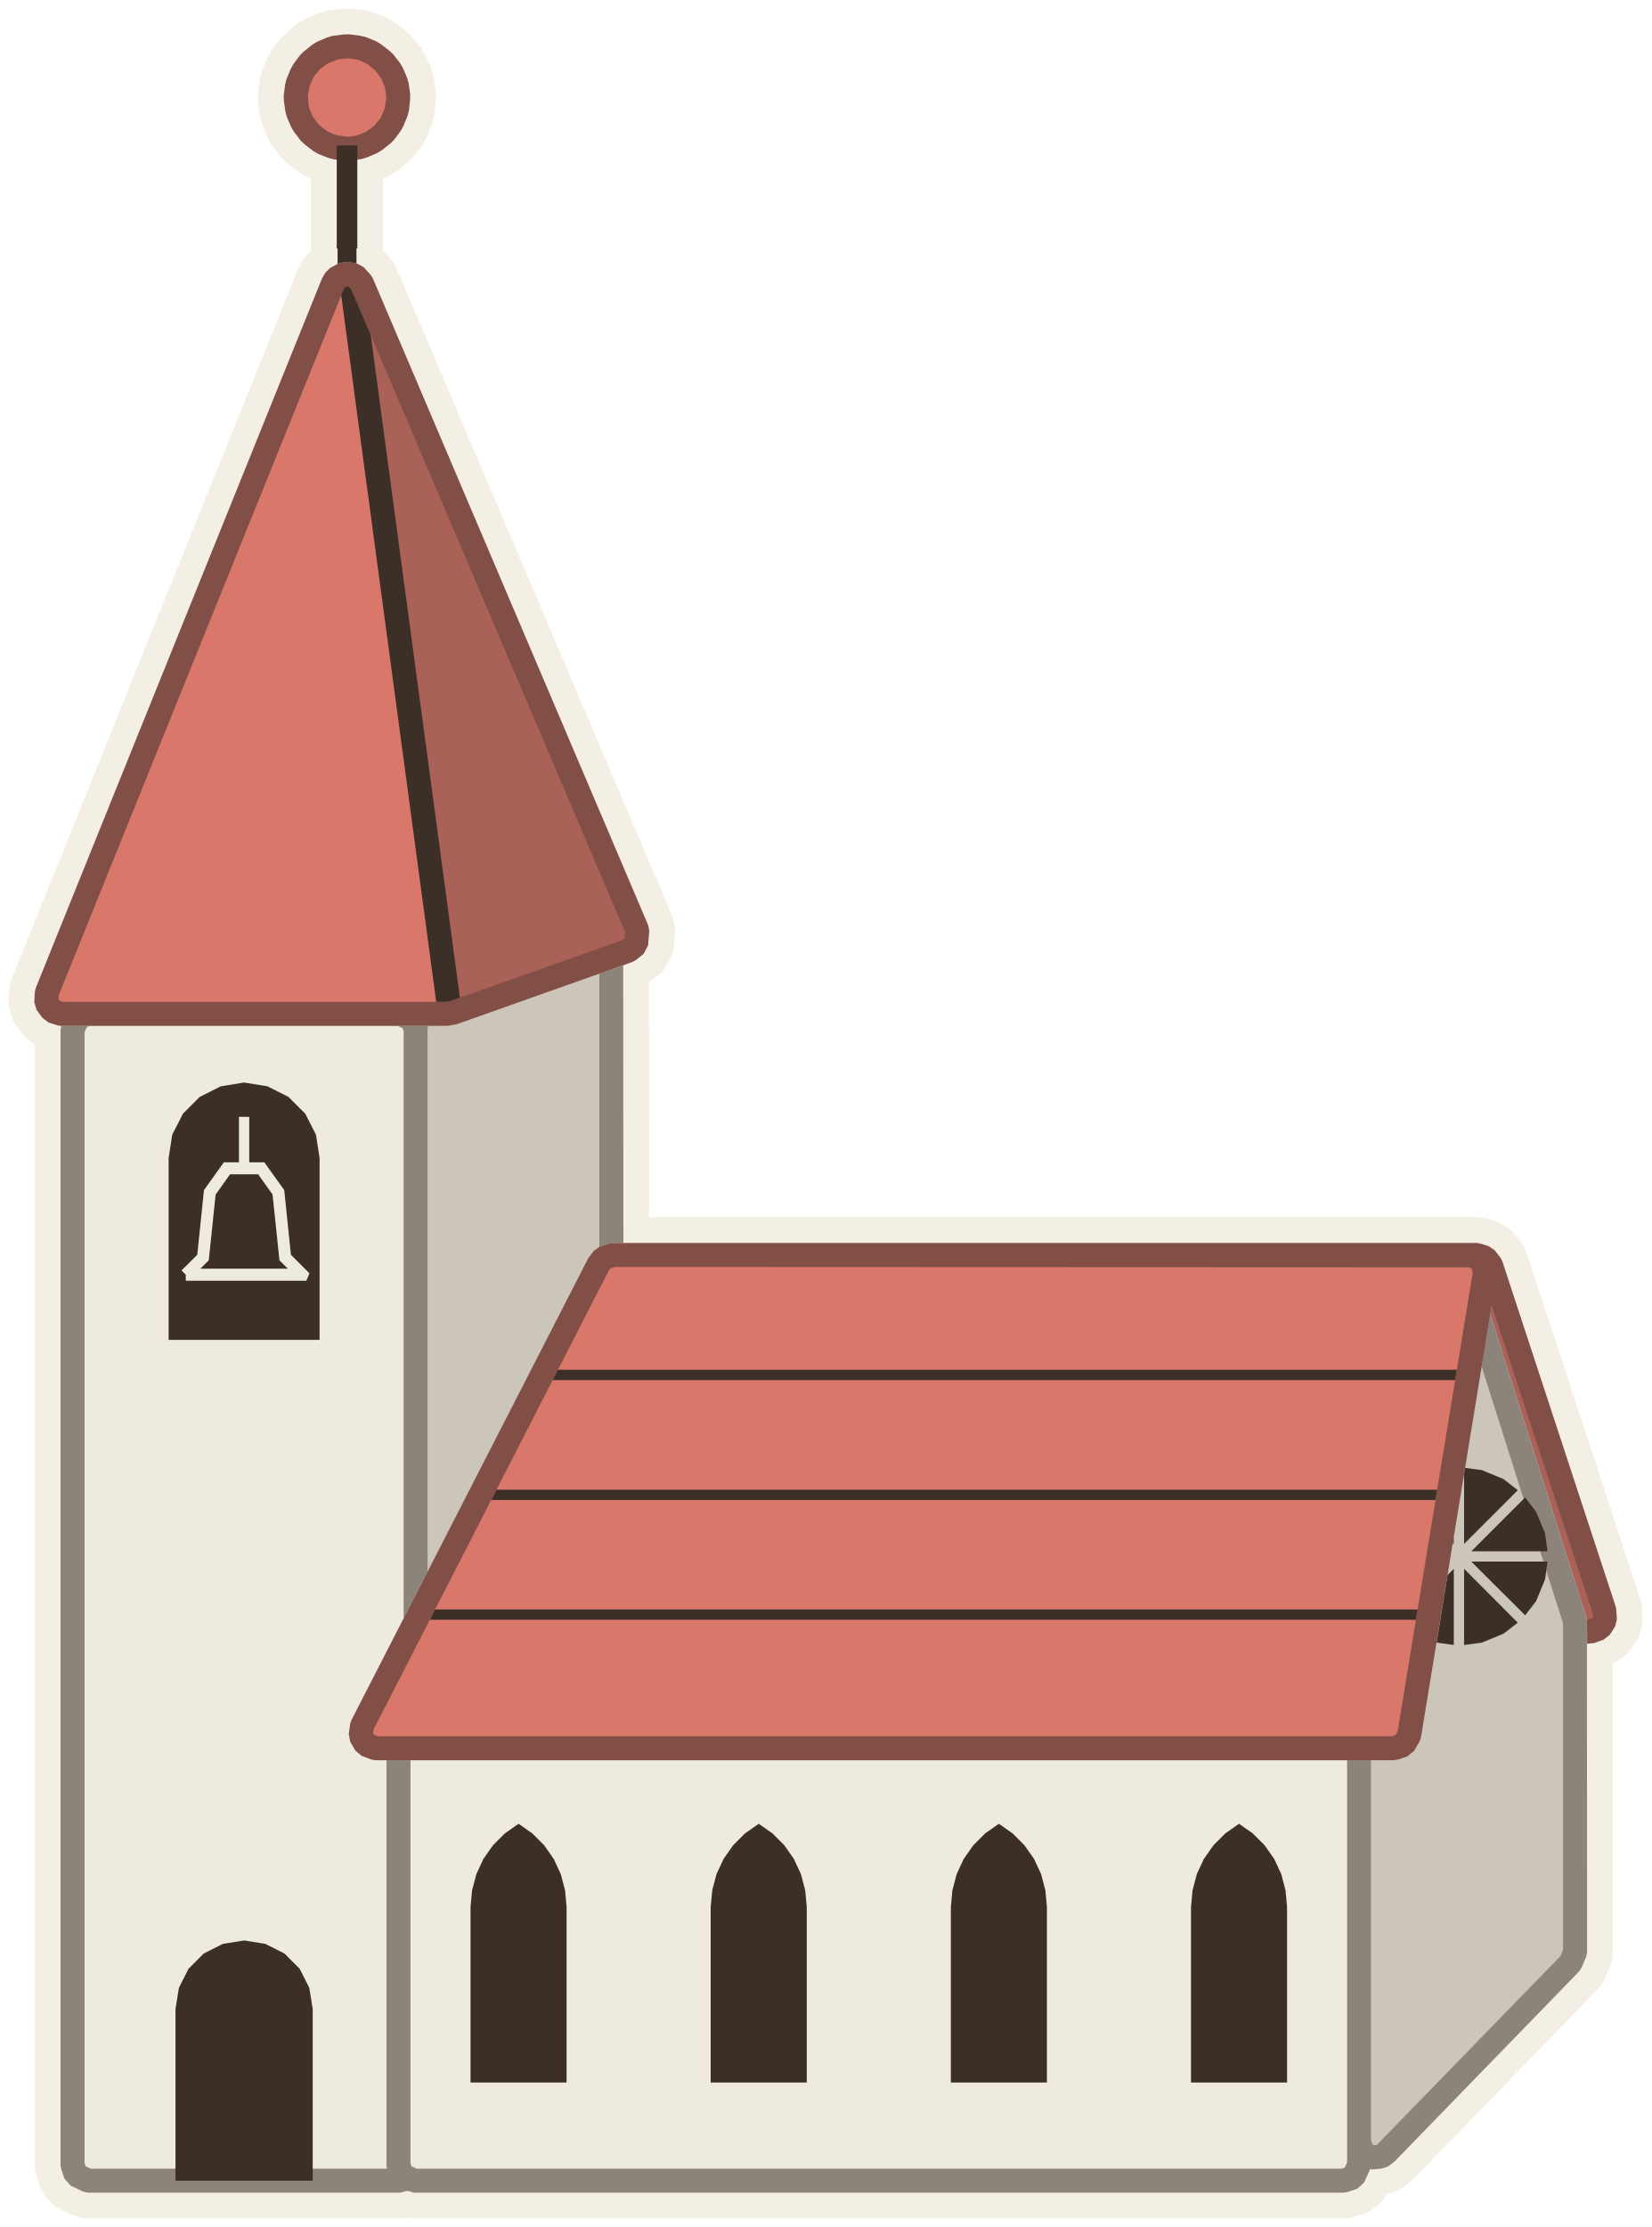
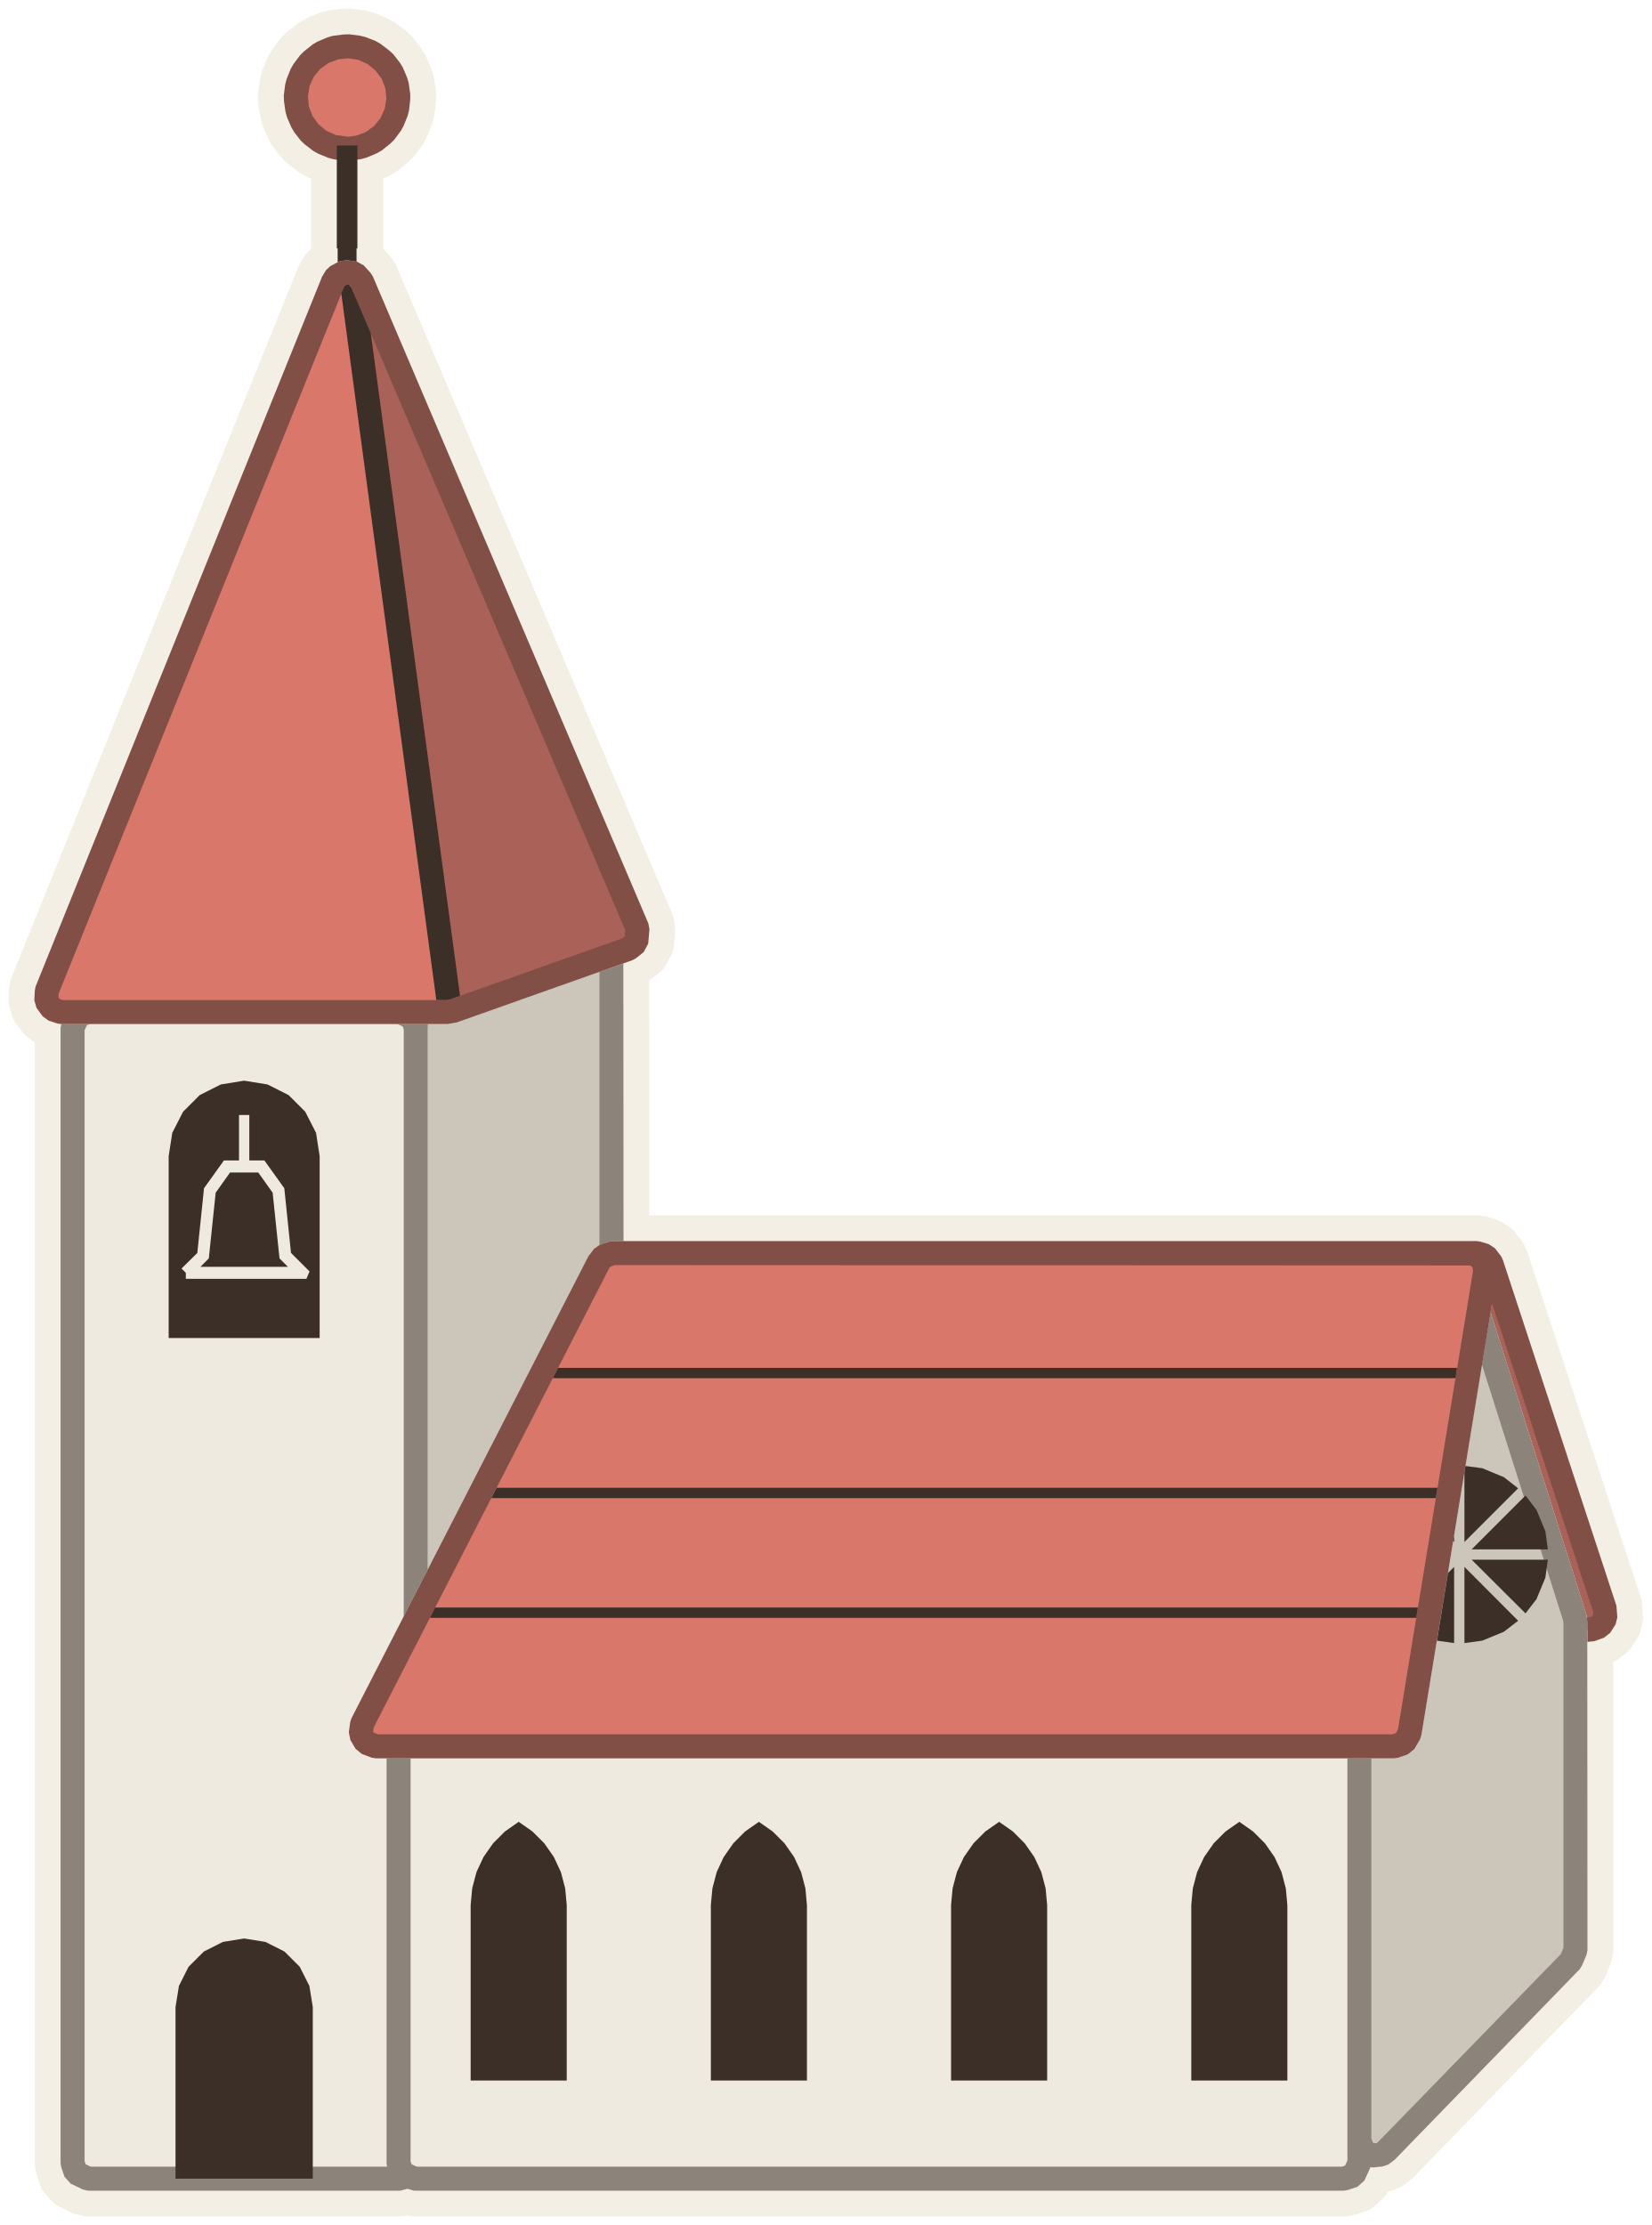
- <svg xmlns="http://www.w3.org/2000/svg" viewBox="-51.23 -127.09 96.26 129.79" data-palette="wall:#EFEADF;roof:#D9776B;wood:#C9A97C;earth:#94744F;water:#8FB0B8;flag:#4A3B32;ink:#3B2F28;halo:#F4EFE4">
-   <path data-role="sil" fill="#F4EFE4" stroke="#F4EFE4" stroke-width="3" stroke-linejoin="round" d="M-27.9 0.7L-27.48 0.59L-27.1 0.7L27.1 0.7L27.33 0.66L27.89 0.47L28.29 0.11L28.65 -0.68L28.77 -0.65L29.35 -0.71L29.69 -0.83L30.05 -1.1L40.84 -12.21L40.98 -12.44L41.24 -13.06L41.29 -13.32L41.29 -31.29L41.69 -31.33L42.25 -31.53L42.61 -31.81L42.93 -32.31L43.03 -32.72L42.98 -33.39L36.36 -53.55L36.26 -53.76L35.9 -54.23L35.54 -54.47L35.05 -54.62L34.84 -54.65L-14.89 -54.65L-14.9 -70.83L-14.38 -71.02L-14.17 -71.13L-13.71 -71.5L-13.45 -71.99L-13.38 -72.83L-13.44 -73.16L-29.5 -110.88L-29.63 -111.08L-30.03 -111.52L-30.45 -111.74L-30.45 -112.61L-30.4 -112.61L-30.4 -117.78L-29.85 -117.91L-29.26 -118.16L-28.98 -118.33L-28.48 -118.72L-28.25 -118.95L-27.87 -119.46L-27.71 -119.75L-27.47 -120.34L-27.39 -120.66L-27.32 -121.29L-27.32 -121.61L-27.41 -122.25L-27.5 -122.56L-27.75 -123.15L-27.92 -123.43L-28.31 -123.93L-28.55 -124.15L-29.06 -124.54L-29.34 -124.7L-29.93 -124.94L-30.25 -125.01L-30.88 -125.09L-31.21 -125.08L-31.84 -125L-32.15 -124.91L-32.74 -124.66L-33.02 -124.49L-33.52 -124.09L-33.75 -123.86L-34.13 -123.35L-34.29 -123.06L-34.53 -122.47L-34.61 -122.16L-34.69 -121.52L-34.68 -121.2L-34.59 -120.57L-34.5 -120.25L-34.25 -119.67L-34.08 -119.39L-33.69 -118.88L-33.45 -118.66L-32.94 -118.27L-32.66 -118.11L-32.07 -117.88L-31.6 -117.78L-31.6 -112.61L-31.55 -112.61L-31.55 -111.71L-31.99 -111.47L-32.24 -111.23L-32.46 -110.86L-49.15 -69.5L-49.2 -69.27L-49.23 -68.68L-49.1 -68.24L-48.75 -67.76L-48.4 -67.5L-47.88 -67.33L-47.65 -67.3L-47.7 -67.1L-47.7 -0.9L-47.66 -0.67L-47.47 -0.11L-47.11 0.29L-46.4 0.63L-46.1 0.7Z" />
+ <svg xmlns="http://www.w3.org/2000/svg" viewBox="-51.23 -126.99 96.26 129.69" data-palette="wall:#EFEADF;roof:#D9776B;wood:#C9A97C;earth:#94744F;water:#8FB0B8;flag:#4A3B32;ink:#3B2F28;halo:#F4EFE4">
+   <path data-role="sil" fill="#F4EFE4" stroke="#F4EFE4" stroke-width="3" stroke-linejoin="round" d="M-27.9 0.7L-27.48 0.59L-27.1 0.7L27.1 0.7L27.33 0.66L27.89 0.47L28.29 0.11L28.65 -0.68L28.77 -0.65L29.35 -0.71L29.69 -0.83L30.05 -1.1L40.84 -12.21L40.98 -12.44L41.24 -13.06L41.29 -13.32L41.29 -31.29L41.69 -31.33L42.25 -31.53L42.61 -31.81L42.93 -32.31L43.03 -32.72L42.98 -33.39L36.36 -53.55L36.26 -53.76L35.9 -54.23L35.54 -54.47L35.05 -54.62L34.84 -54.65L-14.89 -54.65L-14.9 -70.83L-14.38 -71.02L-14.17 -71.13L-13.71 -71.5L-13.45 -71.99L-13.38 -72.83L-13.44 -73.16L-29.5 -110.88L-29.63 -111.08L-30.03 -111.52L-30.45 -111.74L-30.45 -112.51L-30.4 -112.51L-30.4 -117.68L-29.85 -117.81L-29.26 -118.06L-28.98 -118.22L-28.48 -118.62L-28.25 -118.85L-27.87 -119.36L-27.71 -119.65L-27.47 -120.24L-27.39 -120.56L-27.32 -121.19L-27.32 -121.51L-27.41 -122.15L-27.5 -122.46L-27.75 -123.05L-27.92 -123.33L-28.31 -123.83L-28.55 -124.05L-29.06 -124.44L-29.34 -124.6L-29.93 -124.83L-30.25 -124.91L-30.88 -124.99L-31.21 -124.98L-31.84 -124.9L-32.15 -124.81L-32.74 -124.56L-33.02 -124.39L-33.52 -123.99L-33.75 -123.76L-34.13 -123.25L-34.29 -122.97L-34.53 -122.37L-34.61 -122.06L-34.69 -121.42L-34.68 -121.1L-34.59 -120.47L-34.5 -120.15L-34.25 -119.57L-34.08 -119.28L-33.69 -118.78L-33.45 -118.56L-32.94 -118.17L-32.66 -118.02L-32.07 -117.78L-31.6 -117.68L-31.6 -112.51L-31.55 -112.51L-31.55 -111.71L-31.99 -111.47L-32.24 -111.23L-32.46 -110.86L-49.15 -69.5L-49.2 -69.27L-49.23 -68.68L-49.1 -68.24L-48.75 -67.76L-48.4 -67.5L-47.88 -67.33L-47.65 -67.3L-47.7 -67.1L-47.7 -0.9L-47.66 -0.67L-47.47 -0.11L-47.11 0.29L-46.4 0.63L-46.1 0.7Z" />
  <path data-role="wall" fill="#EFEADF" d="M-28.47 -0.11L-28.66 -0.67L-28.7 -0.9L-28.7 -24.5L-29.33 -24.5L-29.57 -24.54L-30.15 -24.76L-30.51 -25.06L-30.81 -25.57L-30.9 -26.02L-30.82 -26.61L-30.75 -26.83L-27 -34.14L-27 -67.1L-27.07 -67.3L-46.9 -67.3L-47 -67.1L-47 -0.9L-46.81 -0.34L-46.1 0L-28.37 0ZM27.66 -0.19L28 -0.9L28 -24.5L-28 -24.5L-28 -0.9L-27.81 -0.34L-27.1 0L27.1 0Z" />
  <path data-role="wall-shade" fill="#cbc5ba" d="M-26.3 -35.51L-16.85 -53.91L-16.61 -54.2L-16.3 -54.42L-15.59 -54.64L-15.59 -70.59L-24.73 -67.36L-25.15 -67.3L-26.33 -67.3L-26.3 -67.1ZM29.28 -1.4L29.55 -1.59L40.33 -12.7L40.59 -13.32L40.59 -32.46L40.55 -32.73L35.39 -48.98L31.61 -25.84L31.53 -25.6L31.2 -25.04L30.82 -24.73L30.27 -24.54L30.04 -24.5L28.7 -24.5L28.7 -1.34Z" />
-   <path data-role="roof" fill="#D9776B" d="M-30.34 -118.49L-30.11 -118.55L-29.61 -118.76L-29.41 -118.88L-28.97 -119.21L-28.81 -119.38L-28.47 -119.81L-28.36 -120.02L-28.15 -120.52L-28.09 -120.75L-28.02 -121.29L-28.02 -121.52L-28.09 -122.06L-28.15 -122.29L-28.36 -122.8L-28.47 -123L-28.81 -123.43L-28.97 -123.6L-29.41 -123.93L-29.61 -124.05L-30.11 -124.26L-30.34 -124.32L-30.88 -124.39L-31.12 -124.39L-31.66 -124.32L-31.89 -124.26L-32.39 -124.05L-32.59 -123.93L-33.03 -123.6L-33.19 -123.43L-33.53 -123L-33.64 -122.8L-33.85 -122.29L-33.91 -122.06L-33.98 -121.52L-33.98 -121.29L-33.91 -120.75L-33.85 -120.52L-33.64 -120.02L-33.53 -119.81L-33.19 -119.38L-33.03 -119.21L-32.59 -118.88L-32.39 -118.76L-31.89 -118.55L-31.66 -118.49L-31.12 -118.42L-30.88 -118.42ZM-25 -68.03L-30.8 -111.09L-31.13 -111.14L-31.65 -110.86L-31.81 -110.59L-48.5 -69.24L-48.53 -68.65L-48.19 -68.17L-47.67 -68L-25.15 -68ZM30.59 -25.39L30.92 -25.95L35.33 -52.91L35.22 -53.49L34.78 -53.88L34.44 -53.95L-15.51 -53.95L-16.07 -53.76L-16.31 -53.46L-30.13 -26.51L-30.21 -25.93L-29.91 -25.41L-29.33 -25.2L30.04 -25.2Z" />
+   <path data-role="roof" fill="#D9776B" d="M-30.34 -118.39L-30.11 -118.45L-29.61 -118.66L-29.41 -118.78L-28.97 -119.11L-28.81 -119.28L-28.47 -119.71L-28.36 -119.92L-28.15 -120.42L-28.09 -120.65L-28.02 -121.19L-28.02 -121.42L-28.09 -121.97L-28.15 -122.19L-28.36 -122.7L-28.47 -122.9L-28.81 -123.33L-28.97 -123.5L-29.41 -123.83L-29.61 -123.95L-30.11 -124.16L-30.34 -124.22L-30.88 -124.29L-31.12 -124.29L-31.66 -124.22L-31.89 -124.16L-32.39 -123.95L-32.59 -123.83L-33.03 -123.5L-33.19 -123.33L-33.53 -122.9L-33.64 -122.7L-33.85 -122.19L-33.91 -121.97L-33.98 -121.42L-33.98 -121.19L-33.91 -120.65L-33.85 -120.42L-33.64 -119.92L-33.53 -119.71L-33.19 -119.28L-33.03 -119.11L-32.59 -118.78L-32.39 -118.66L-31.89 -118.45L-31.66 -118.39L-31.12 -118.32L-30.88 -118.32ZM-25 -68.03L-30.8 -111.09L-31.13 -111.14L-31.65 -110.86L-31.81 -110.59L-48.5 -69.24L-48.53 -68.65L-48.19 -68.17L-47.67 -68L-25.15 -68ZM30.59 -25.39L30.92 -25.95L35.33 -52.91L35.22 -53.49L34.78 -53.88L34.44 -53.95L-15.51 -53.95L-16.07 -53.76L-16.31 -53.46L-30.13 -26.51L-30.21 -25.93L-29.91 -25.41L-29.33 -25.2L30.04 -25.2Z" />
  <path data-role="roof-shade" fill="#aa6157" d="M-24.85 -68.05L-14.61 -71.68L-14.15 -72.05L-14.08 -72.88L-30.15 -110.61L-30.55 -111.05L-30.8 -111.09L-25 -68.03ZM42.02 -32.19L42.34 -32.69L42.31 -33.17L35.97 -52.51L35.64 -50.51L41.24 -32.84L41.29 -32.46L41.29 -31.99L41.46 -31.99Z" />
  <path data-role="wall-line" fill="#8c837a" d="M-15.74 -54.61L-15.51 -54.65L-14.89 -54.65L-14.9 -70.83L-16.29 -70.34L-16.29 -54.42ZM-26.3 -67.1L-26.29 -67.3L-26.33 -67.3ZM-26.3 -35.51L-26.3 -67.1L-26.33 -67.3L-28.06 -67.3L-27.76 -67.16L-27.7 -66.98L-27.7 -32.78ZM28.77 -0.65L29.35 -0.71L29.69 -0.83L30.05 -1.1L40.84 -12.21L40.98 -12.44L41.24 -13.06L41.29 -13.32L41.28 -32.56L41.21 -32.94L35.64 -50.51L35.14 -47.45L39.86 -32.57L39.89 -32.4L39.89 -13.46L39.74 -13.09L29.03 -2.08L28.86 -2.06L28.77 -2.12L28.7 -2.34L28.7 -24.5L27.3 -24.5L27.3 -1.06L27.16 -0.76L26.98 -0.7L-26.94 -0.7L-27.24 -0.84L-27.3 -1.02L-27.3 -24.5L-28.7 -24.5L-28.7 -0.9L-28.67 -0.7L-45.94 -0.7L-46.24 -0.84L-46.3 -1.02L-46.3 -66.94L-46.16 -67.24L-45.98 -67.3L-47.65 -67.3L-47.7 -67.1L-47.7 -0.9L-47.66 -0.67L-47.47 -0.11L-47.11 0.29L-46.4 0.63L-46.1 0.7L-27.9 0.7L-27.48 0.59L-27.1 0.7L27.1 0.7L27.33 0.66L27.89 0.47L28.29 0.11L28.65 -0.68Z" />
-   <path data-role="roof-line" fill="#824f46" d="M-30.88 -117.72L-30.16 -117.82L-29.85 -117.91L-29.26 -118.16L-28.98 -118.33L-28.48 -118.72L-28.25 -118.95L-27.87 -119.46L-27.71 -119.75L-27.47 -120.34L-27.39 -120.66L-27.32 -121.29L-27.32 -121.61L-27.41 -122.25L-27.5 -122.56L-27.75 -123.15L-27.92 -123.43L-28.31 -123.93L-28.55 -124.15L-29.06 -124.54L-29.34 -124.7L-29.93 -124.94L-30.25 -125.01L-30.88 -125.09L-31.21 -125.08L-31.84 -125L-32.15 -124.91L-32.74 -124.66L-33.02 -124.49L-33.52 -124.09L-33.75 -123.86L-34.13 -123.35L-34.29 -123.06L-34.53 -122.47L-34.61 -122.16L-34.69 -121.52L-34.68 -121.2L-34.59 -120.57L-34.5 -120.25L-34.25 -119.67L-34.08 -119.39L-33.69 -118.88L-33.45 -118.66L-32.94 -118.27L-32.66 -118.11L-32.07 -117.88L-31.75 -117.8L-31.12 -117.72ZM-30.93 -119.12L-31.66 -119.22L-32.2 -119.46L-32.66 -119.84L-33.01 -120.32L-33.23 -120.88L-33.28 -121.48L-33.19 -122.06L-32.95 -122.61L-32.57 -123.07L-32.08 -123.42L-31.52 -123.63L-30.93 -123.69L-30.34 -123.6L-29.8 -123.35L-29.34 -122.97L-28.98 -122.48L-28.77 -121.93L-28.71 -121.33L-28.81 -120.75L-29.05 -120.2L-29.43 -119.74L-29.92 -119.39L-30.48 -119.18ZM-25.15 -67.3L-24.62 -67.39L-14.38 -71.02L-14.17 -71.13L-13.71 -71.5L-13.45 -71.99L-13.38 -72.83L-13.44 -73.16L-29.5 -110.88L-29.63 -111.08L-30.03 -111.52L-30.43 -111.74L-31.02 -111.83L-31.47 -111.75L-31.99 -111.47L-32.24 -111.23L-32.46 -110.86L-49.15 -69.5L-49.2 -69.27L-49.23 -68.68L-49.1 -68.24L-48.75 -67.76L-48.4 -67.5L-47.88 -67.33L-47.67 -67.3ZM-47.56 -68.7L-47.75 -68.76L-47.82 -68.86L-47.81 -69.08L-31.15 -110.33L-31 -110.41L-30.9 -110.39L-30.75 -110.22L-14.79 -72.77L-14.82 -72.41L-14.95 -72.3L-25.03 -68.73L-25.21 -68.7ZM-29.2 -25.9L-29.43 -25.99L-29.48 -26.07L-29.45 -26.3L-15.72 -53.08L-15.65 -53.16L-15.39 -53.25L34.46 -53.23L34.58 -53.13L34.62 -52.9L30.25 -26.2L30.12 -25.97L29.92 -25.9ZM-15.74 -54.61L-16.3 -54.42L-16.61 -54.2L-16.93 -53.78L-30.75 -26.83L-30.82 -26.61L-30.9 -26.02L-30.81 -25.57L-30.51 -25.06L-30.15 -24.76L-29.57 -24.54L-29.33 -24.5L30.04 -24.5L30.27 -24.54L30.82 -24.73L31.2 -25.04L31.53 -25.6L31.61 -25.84L35.73 -51.01L41.62 -33.05L41.63 -32.88L41.56 -32.77L41.26 -32.69L41.29 -32.46L41.29 -31.29L41.69 -31.33L42.25 -31.53L42.61 -31.81L42.93 -32.31L43.03 -32.72L42.98 -33.39L36.36 -53.55L36.26 -53.76L35.9 -54.23L35.54 -54.47L35.05 -54.62L34.84 -54.65L-15.51 -54.65Z" />
-   <path data-role="ink" fill="#3B2F28" d="M-31.47 -111.75L-31.02 -111.83L-30.45 -111.74L-30.45 -112.61L-30.4 -112.61L-30.4 -118.61L-31.6 -118.61L-31.6 -112.61L-31.55 -112.61L-31.55 -111.71ZM-25.03 -68.73L-24.42 -68.95L-29.62 -107.57L-30.75 -110.22L-30.9 -110.39L-31 -110.41L-31.15 -110.33L-31.34 -109.89L-25.8 -68.7L-25.21 -68.7ZM-32.6 -59.6L-32.81 -60.96L-33.44 -62.19L-34.41 -63.16L-35.64 -63.78L-37 -64L-38.36 -63.78L-39.59 -63.16L-40.56 -62.19L-41.19 -60.96L-41.4 -59.6L-41.4 -49L-32.6 -49ZM-40.4 -52.45L-40.4 -52.8L-40.65 -53.05L-39.73 -53.96L-39.34 -57.73L-38.18 -59.35L-37.3 -59.35L-37.3 -62L-36.7 -62L-36.7 -59.35L-35.82 -59.35L-34.66 -57.73L-34.27 -53.96L-33.19 -52.88L-33.37 -52.45ZM-34.94 -53.64L-35.34 -57.47L-36.18 -58.65L-37.82 -58.65L-38.66 -57.47L-39.06 -53.64L-39.55 -53.15L-34.45 -53.15ZM33.6 -46.66L33.69 -47.26L-18.7 -47.26L-19.01 -46.66ZM37.25 -40.24L36.42 -40.89L35.16 -41.41L34.18 -41.54L34.12 -41.16L34.12 -37.11ZM32.55 -40.27L-22.28 -40.27L-22.59 -39.67L32.45 -39.67ZM38.84 -37.73L38.32 -38.98L37.68 -39.82L34.54 -36.68L38.98 -36.68ZM33.52 -37.49L33.46 -37.16L33.52 -37.11ZM38.32 -33.78L38.84 -35.04L38.98 -36.08L34.54 -36.08L37.68 -32.95ZM35.16 -31.36L36.42 -31.88L37.25 -32.52L34.12 -35.66L34.12 -31.22ZM33.52 -35.66L33.16 -35.3L32.52 -31.36L33.52 -31.22ZM31.31 -32.69L31.41 -33.29L-25.87 -33.29L-26.17 -32.69ZM-18.2 -15.95L-18.29 -16.92L-18.54 -17.87L-18.95 -18.75L-19.51 -19.55L-20.2 -20.24L-21 -20.8L-21.8 -20.24L-22.49 -19.55L-23.05 -18.75L-23.46 -17.87L-23.71 -16.92L-23.8 -15.95L-23.8 -5.72L-18.2 -5.72ZM-4.2 -15.95L-4.29 -16.92L-4.54 -17.87L-4.95 -18.75L-5.51 -19.55L-6.2 -20.24L-7 -20.8L-7.8 -20.24L-8.49 -19.55L-9.05 -18.75L-9.46 -17.87L-9.71 -16.92L-9.8 -15.95L-9.8 -5.72L-4.2 -5.72ZM9.8 -15.95L9.71 -16.92L9.46 -17.87L9.05 -18.75L8.49 -19.55L7.8 -20.24L7 -20.8L6.2 -20.24L5.51 -19.55L4.95 -18.75L4.54 -17.87L4.29 -16.92L4.2 -15.95L4.2 -5.72L9.8 -5.72ZM23.8 -15.95L23.71 -16.92L23.46 -17.87L23.05 -18.75L22.49 -19.55L21.8 -20.24L21 -20.8L20.2 -20.24L19.51 -19.55L18.95 -18.75L18.54 -17.87L18.29 -16.92L18.2 -15.95L18.2 -5.72L23.8 -5.72ZM-33 -10L-33.2 -11.24L-33.76 -12.35L-34.65 -13.24L-35.76 -13.8L-37 -14L-38.24 -13.8L-39.35 -13.24L-40.24 -12.35L-40.8 -11.24L-41 -10L-41 0L-33 0Z" />
+   <path data-role="roof-line" fill="#824f46" d="M-30.88 -117.62L-30.16 -117.72L-29.85 -117.81L-29.26 -118.06L-28.98 -118.22L-28.48 -118.62L-28.25 -118.85L-27.87 -119.36L-27.71 -119.65L-27.47 -120.24L-27.39 -120.56L-27.32 -121.19L-27.32 -121.51L-27.41 -122.15L-27.5 -122.46L-27.75 -123.05L-27.92 -123.33L-28.31 -123.83L-28.55 -124.05L-29.06 -124.44L-29.34 -124.6L-29.93 -124.83L-30.25 -124.91L-30.88 -124.99L-31.21 -124.98L-31.84 -124.9L-32.15 -124.81L-32.74 -124.56L-33.02 -124.39L-33.52 -123.99L-33.75 -123.76L-34.13 -123.25L-34.29 -122.97L-34.53 -122.37L-34.61 -122.06L-34.69 -121.42L-34.68 -121.1L-34.59 -120.47L-34.5 -120.15L-34.25 -119.57L-34.08 -119.28L-33.69 -118.78L-33.45 -118.56L-32.94 -118.17L-32.66 -118.02L-32.07 -117.78L-31.75 -117.7L-31.12 -117.62ZM-30.93 -119.02L-31.66 -119.12L-32.2 -119.36L-32.66 -119.74L-33.01 -120.22L-33.23 -120.78L-33.28 -121.38L-33.19 -121.97L-32.95 -122.51L-32.57 -122.97L-32.08 -123.32L-31.52 -123.53L-30.93 -123.59L-30.34 -123.5L-29.8 -123.25L-29.34 -122.87L-28.98 -122.39L-28.77 -121.83L-28.71 -121.23L-28.81 -120.65L-29.05 -120.11L-29.43 -119.64L-29.92 -119.29L-30.48 -119.08ZM-25.15 -67.3L-24.62 -67.39L-14.38 -71.02L-14.17 -71.13L-13.71 -71.5L-13.45 -71.99L-13.38 -72.83L-13.44 -73.16L-29.5 -110.88L-29.63 -111.08L-30.03 -111.52L-30.43 -111.74L-31.02 -111.83L-31.47 -111.75L-31.99 -111.47L-32.24 -111.23L-32.46 -110.86L-49.15 -69.5L-49.2 -69.27L-49.23 -68.68L-49.1 -68.24L-48.75 -67.76L-48.4 -67.5L-47.88 -67.33L-47.67 -67.3ZM-47.56 -68.7L-47.75 -68.76L-47.82 -68.86L-47.81 -69.08L-31.15 -110.33L-31 -110.41L-30.9 -110.39L-30.75 -110.22L-14.79 -72.77L-14.82 -72.41L-14.95 -72.3L-25.03 -68.73L-25.21 -68.7ZM-29.2 -25.9L-29.43 -25.99L-29.48 -26.07L-29.45 -26.3L-15.72 -53.08L-15.65 -53.16L-15.39 -53.25L34.46 -53.23L34.58 -53.13L34.62 -52.9L30.25 -26.2L30.12 -25.97L29.92 -25.9ZM-15.74 -54.61L-16.3 -54.42L-16.61 -54.2L-16.93 -53.78L-30.75 -26.83L-30.82 -26.61L-30.9 -26.02L-30.81 -25.57L-30.51 -25.06L-30.15 -24.76L-29.57 -24.54L-29.33 -24.5L30.04 -24.5L30.27 -24.54L30.82 -24.73L31.2 -25.04L31.53 -25.6L31.61 -25.84L35.73 -51.01L41.62 -33.05L41.63 -32.88L41.56 -32.77L41.26 -32.69L41.29 -32.46L41.29 -31.29L41.69 -31.33L42.25 -31.53L42.61 -31.81L42.93 -32.31L43.03 -32.72L42.98 -33.39L36.36 -53.55L36.26 -53.76L35.9 -54.23L35.54 -54.47L35.05 -54.62L34.84 -54.65L-15.51 -54.65Z" />
+   <path data-role="ink" fill="#3B2F28" d="M-31.47 -111.75L-31.02 -111.83L-30.45 -111.74L-30.45 -112.51L-30.4 -112.51L-30.4 -118.51L-31.6 -118.51L-31.6 -112.51L-31.55 -112.51L-31.55 -111.71ZM-25.03 -68.73L-24.42 -68.95L-29.62 -107.57L-30.75 -110.22L-30.9 -110.39L-31 -110.41L-31.15 -110.33L-31.34 -109.89L-25.8 -68.7L-25.21 -68.7ZM-32.6 -59.6L-32.81 -60.96L-33.44 -62.19L-34.41 -63.16L-35.64 -63.78L-37 -64L-38.36 -63.78L-39.59 -63.16L-40.56 -62.19L-41.19 -60.96L-41.4 -59.6L-41.4 -49L-32.6 -49ZM-40.4 -52.45L-40.4 -52.8L-40.65 -53.05L-39.73 -53.96L-39.34 -57.73L-38.18 -59.35L-37.3 -59.35L-37.3 -62L-36.7 -62L-36.7 -59.35L-35.82 -59.35L-34.66 -57.73L-34.27 -53.96L-33.19 -52.88L-33.37 -52.45ZM-34.94 -53.64L-35.34 -57.47L-36.18 -58.65L-37.82 -58.65L-38.66 -57.47L-39.06 -53.64L-39.55 -53.15L-34.45 -53.15ZM33.6 -46.66L33.69 -47.26L-18.7 -47.26L-19.01 -46.66ZM37.25 -40.24L36.42 -40.89L35.16 -41.41L34.18 -41.54L34.12 -41.16L34.12 -37.11ZM32.55 -40.27L-22.28 -40.27L-22.59 -39.67L32.45 -39.67ZM38.84 -37.73L38.32 -38.98L37.68 -39.82L34.54 -36.68L38.98 -36.68ZM33.52 -37.49L33.46 -37.16L33.52 -37.11ZM38.32 -33.78L38.84 -35.04L38.98 -36.08L34.54 -36.08L37.68 -32.95ZM35.16 -31.36L36.42 -31.88L37.25 -32.52L34.12 -35.66L34.12 -31.22ZM33.52 -35.66L33.16 -35.3L32.52 -31.36L33.52 -31.22ZM31.31 -32.69L31.41 -33.29L-25.87 -33.29L-26.17 -32.69ZM-18.2 -15.95L-18.29 -16.92L-18.54 -17.87L-18.95 -18.75L-19.51 -19.55L-20.2 -20.24L-21 -20.8L-21.8 -20.24L-22.49 -19.55L-23.05 -18.75L-23.46 -17.87L-23.71 -16.92L-23.8 -15.95L-23.8 -5.72L-18.2 -5.72ZM-4.2 -15.95L-4.29 -16.92L-4.54 -17.87L-4.95 -18.75L-5.51 -19.55L-6.2 -20.24L-7 -20.8L-7.8 -20.24L-8.49 -19.55L-9.05 -18.75L-9.46 -17.87L-9.71 -16.92L-9.8 -15.95L-9.8 -5.72L-4.2 -5.72ZM9.8 -15.95L9.71 -16.92L9.46 -17.87L9.05 -18.75L8.49 -19.55L7.8 -20.24L7 -20.8L6.2 -20.24L5.51 -19.55L4.95 -18.75L4.54 -17.87L4.29 -16.92L4.2 -15.95L4.2 -5.72L9.8 -5.72ZM23.8 -15.95L23.71 -16.92L23.46 -17.87L23.05 -18.75L22.49 -19.55L21.8 -20.24L21 -20.8L20.2 -20.24L19.51 -19.55L18.95 -18.75L18.54 -17.87L18.29 -16.92L18.2 -15.95L18.2 -5.72L23.8 -5.72ZM-33 -10L-33.2 -11.24L-33.76 -12.35L-34.65 -13.24L-35.76 -13.8L-37 -14L-38.24 -13.8L-39.35 -13.24L-40.24 -12.35L-40.8 -11.24L-41 -10L-41 0L-33 0Z" />
</svg>
